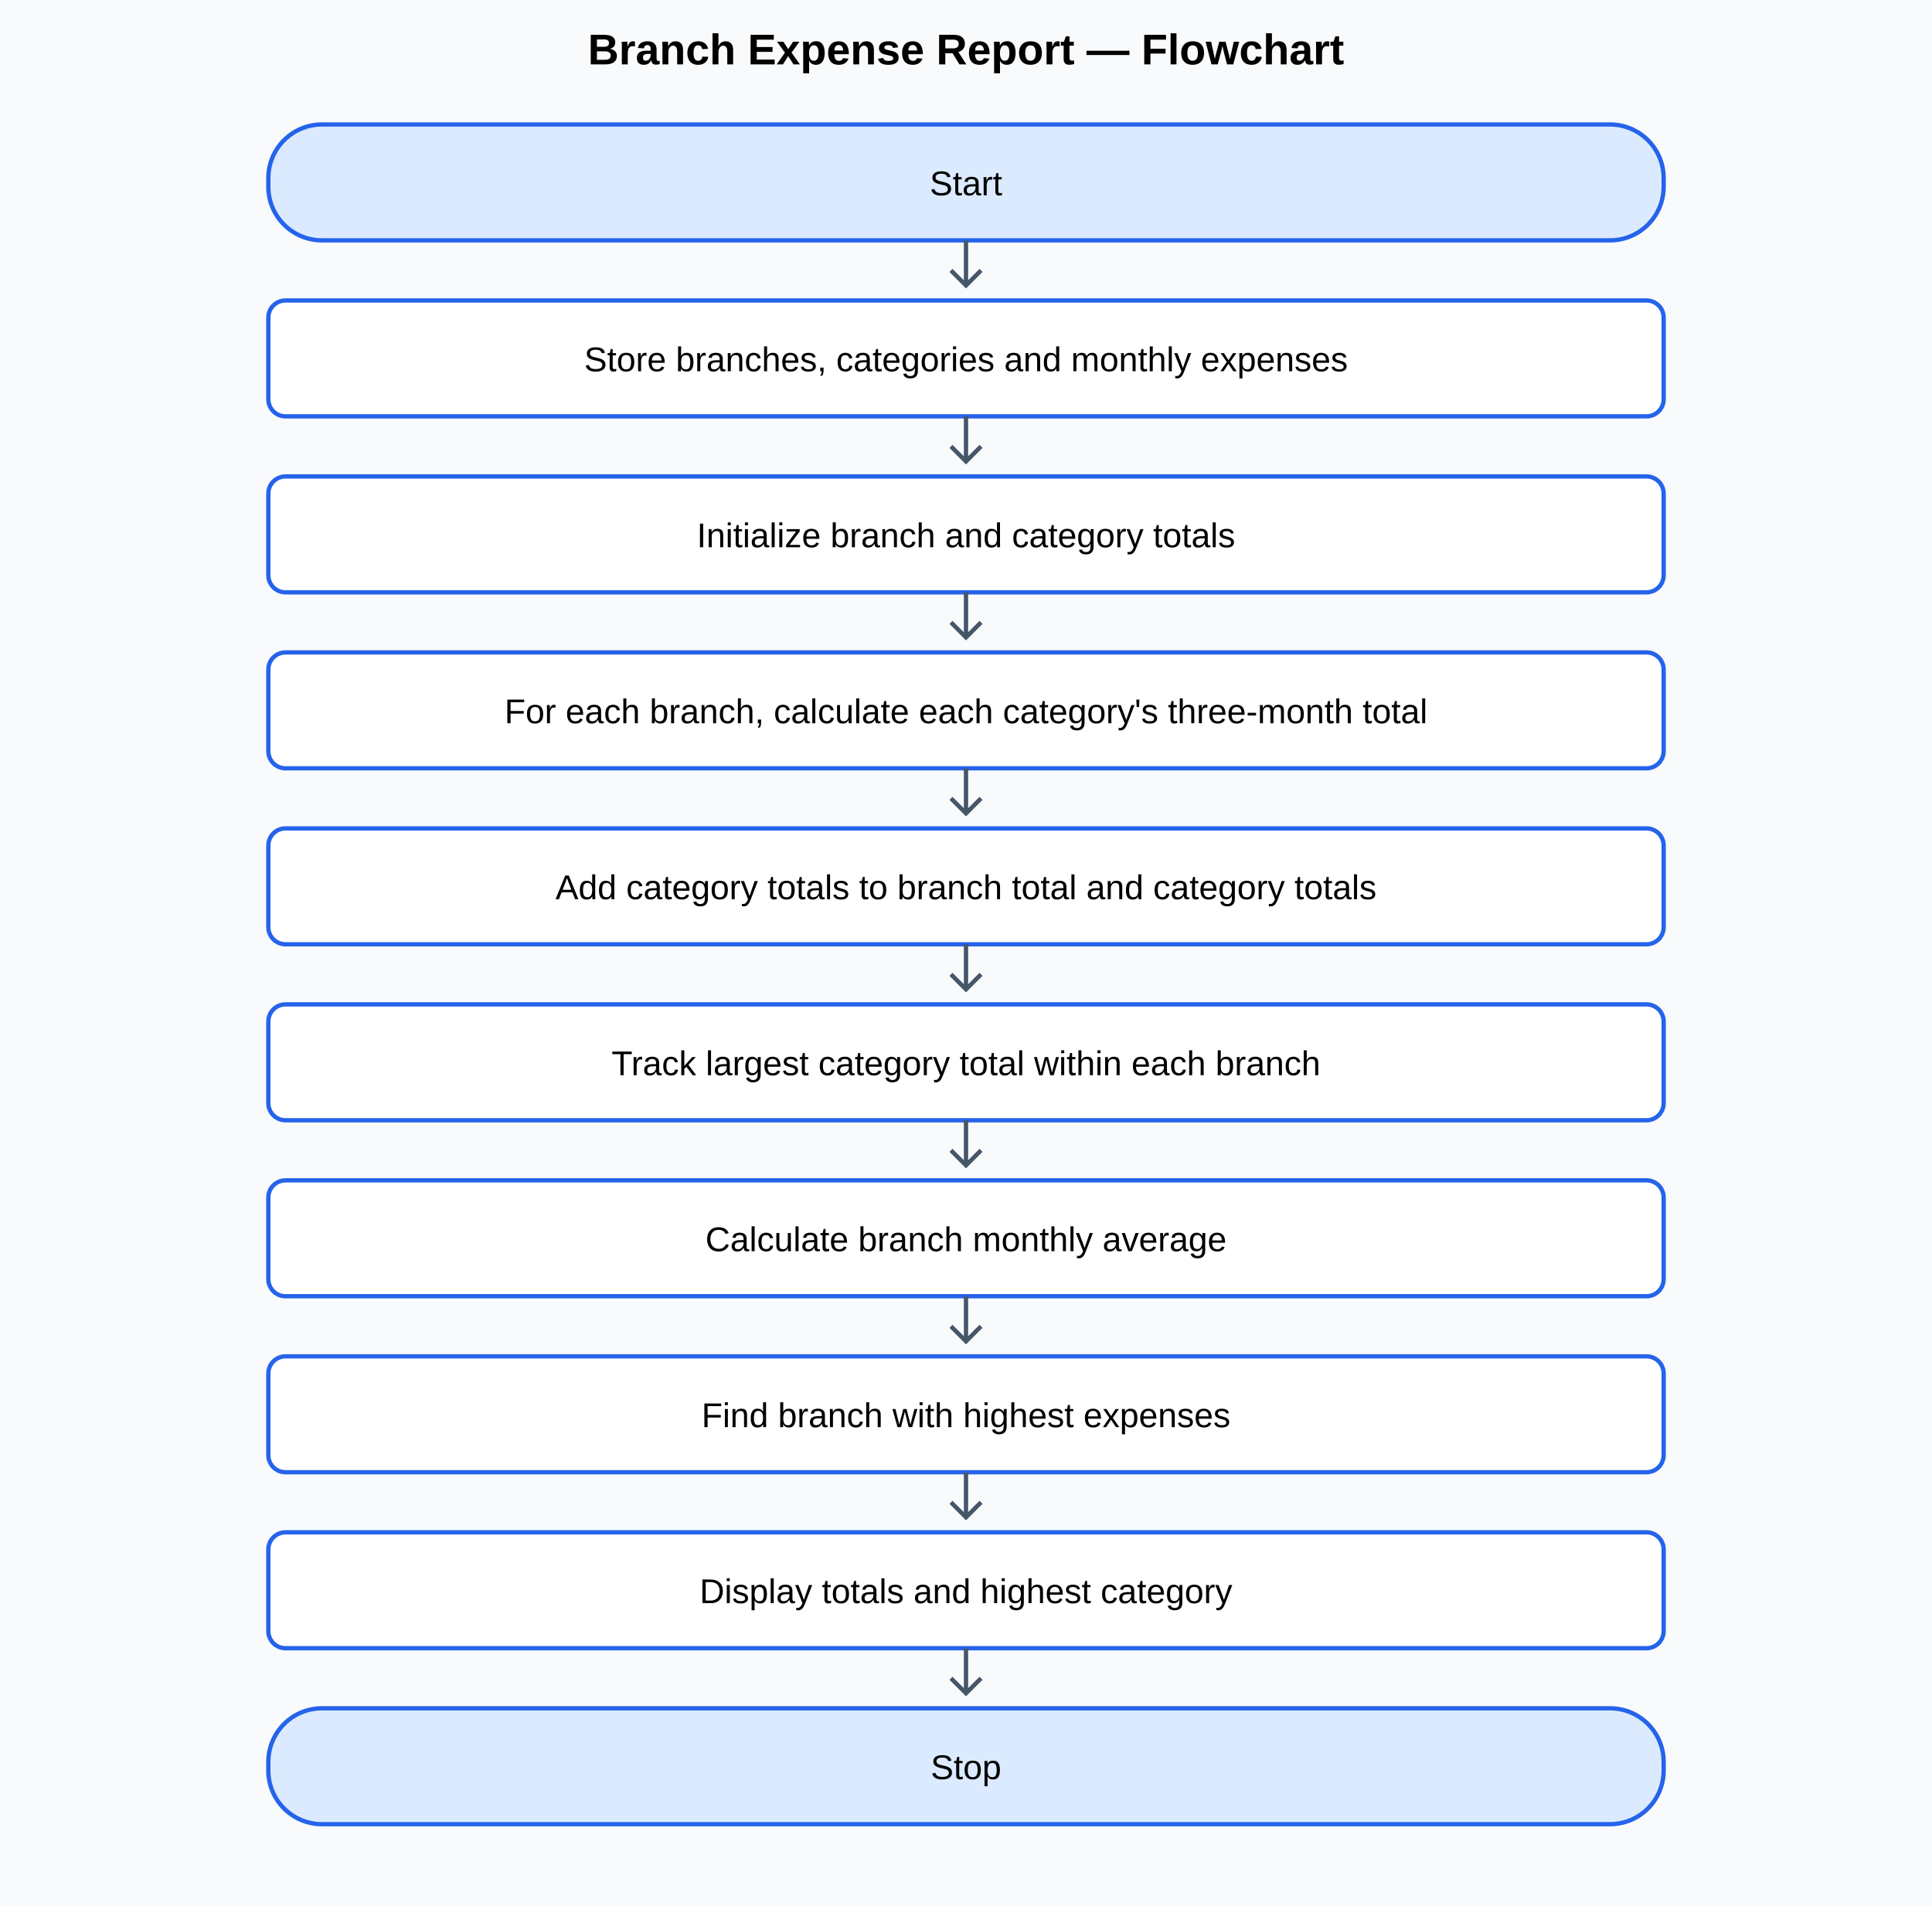
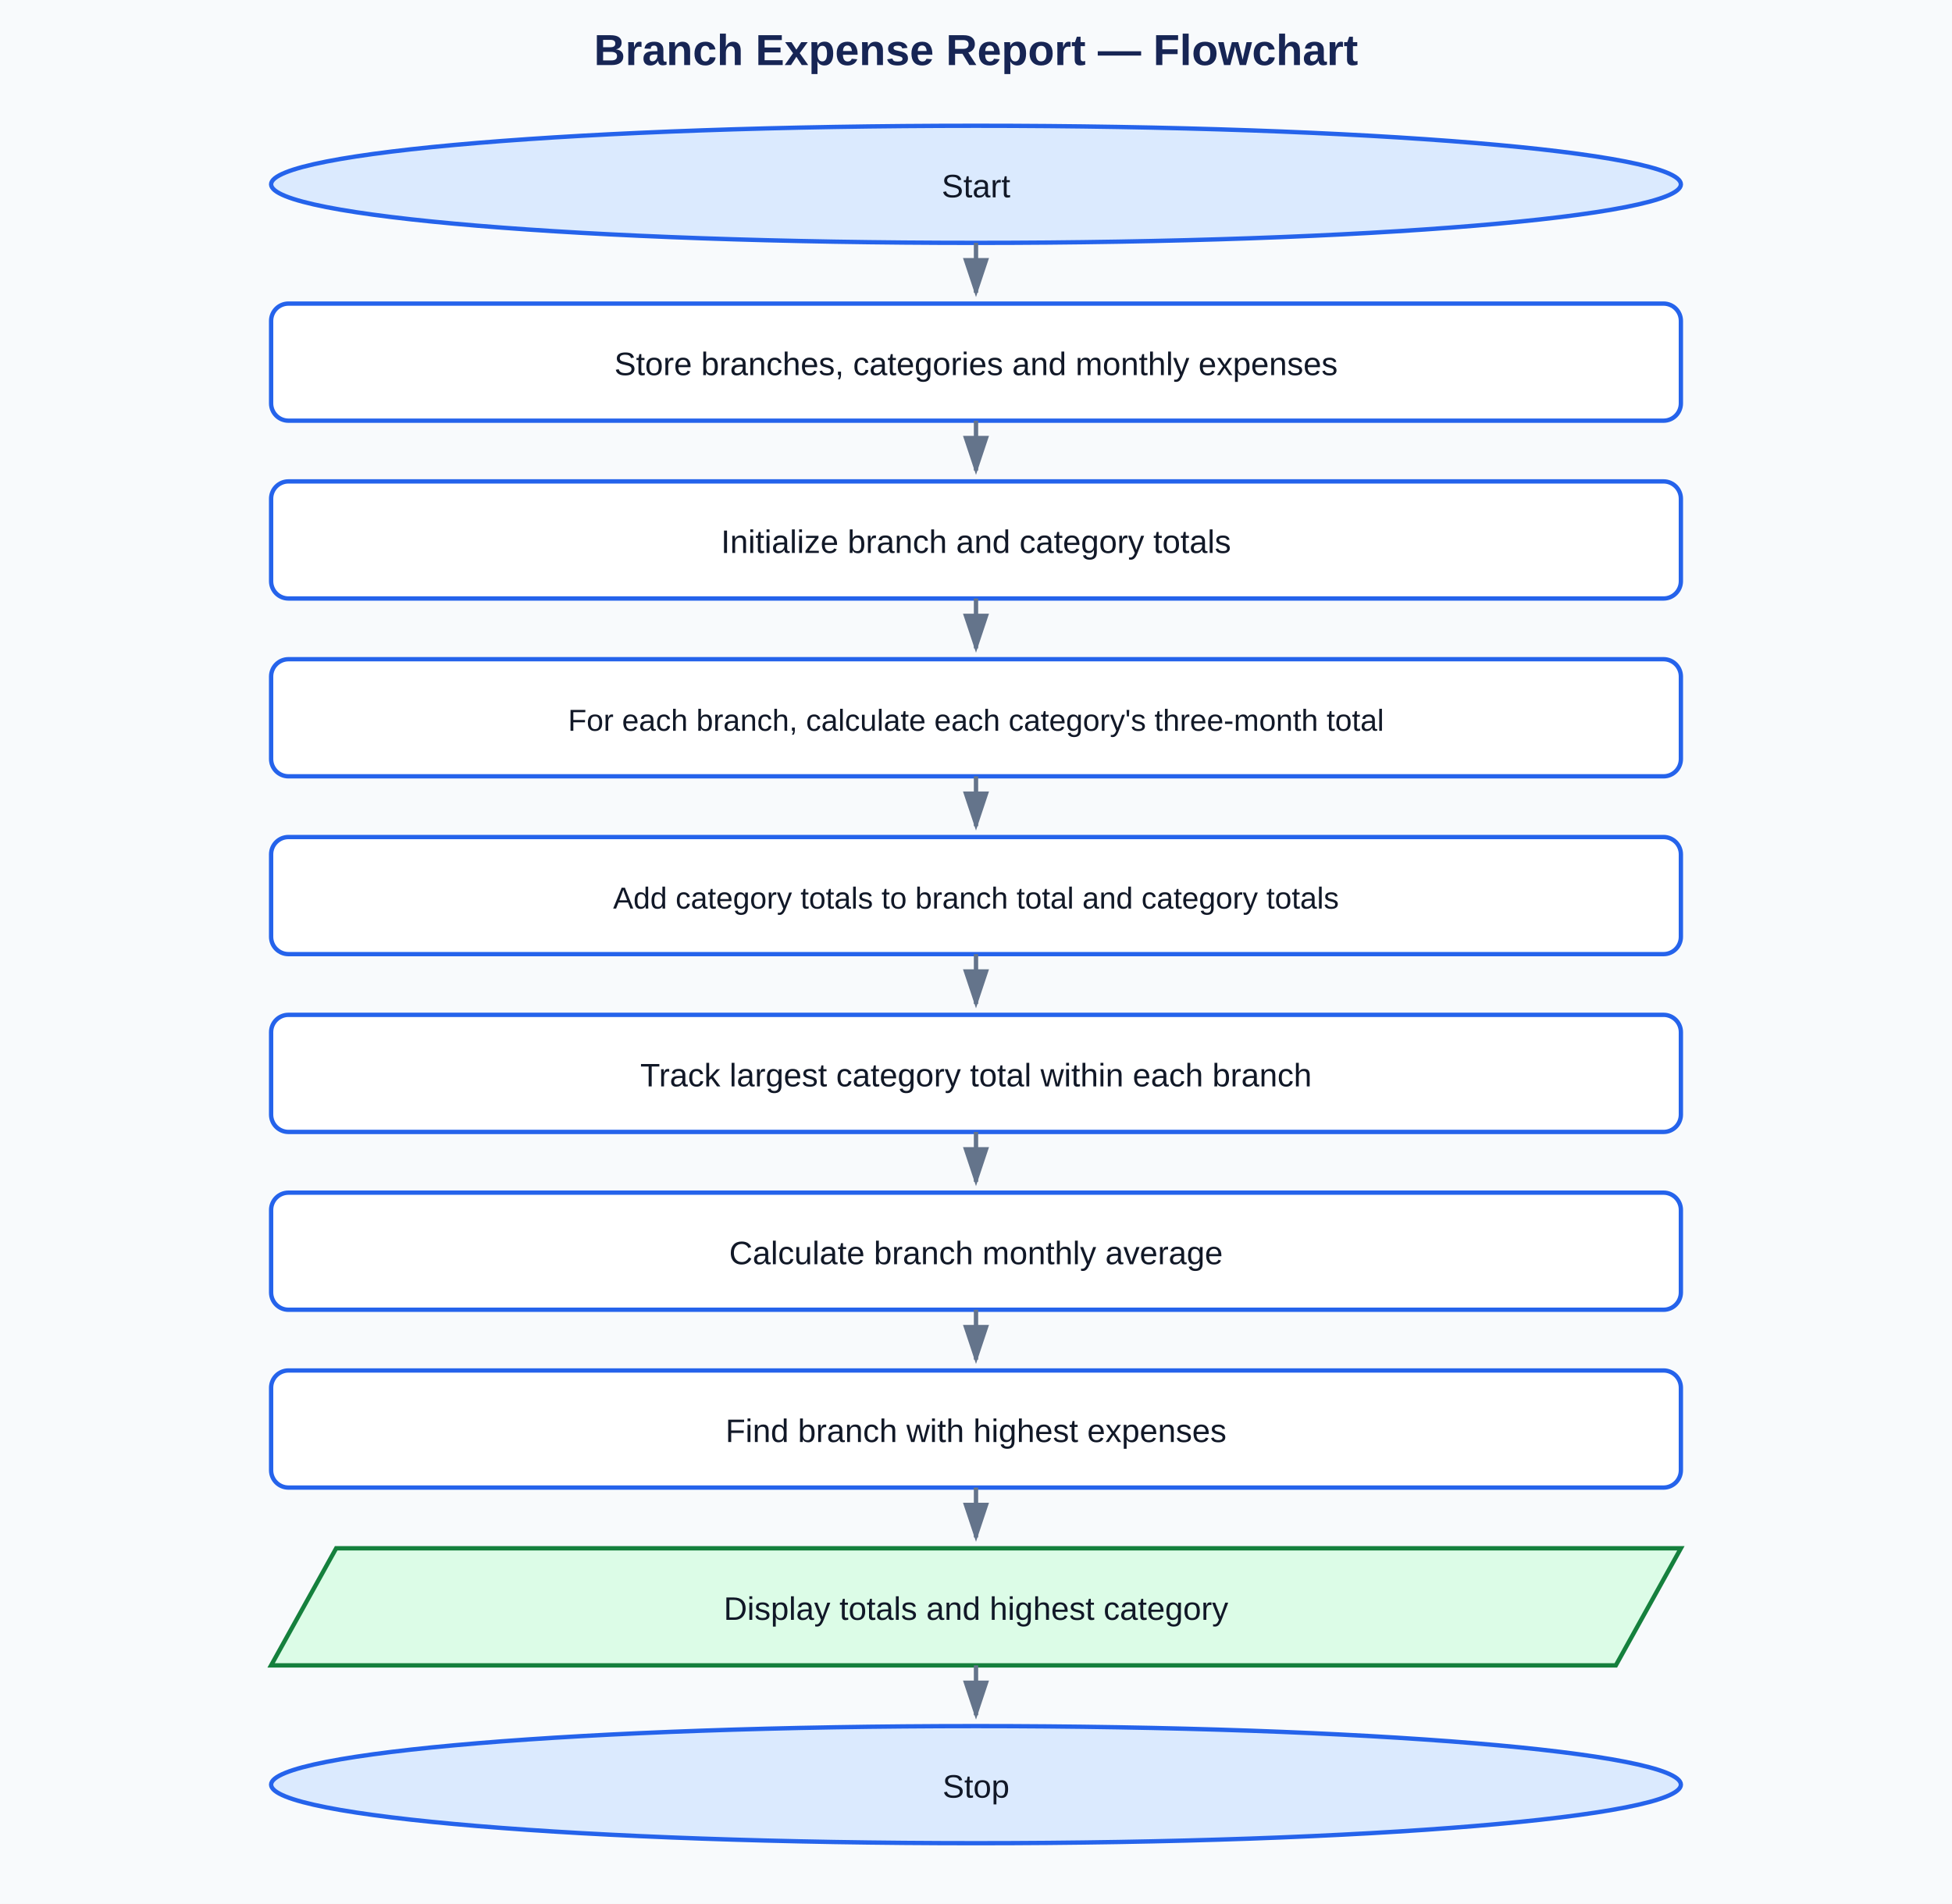
- <svg xmlns="http://www.w3.org/2000/svg" width="900" height="888" viewBox="0 0 900 888">
+ <svg xmlns="http://www.w3.org/2000/svg" width="900" height="878" viewBox="0 0 900 878">
+   <defs>
+     <marker id="arrow" markerWidth="10" markerHeight="10" refX="8" refY="3" orient="auto">
+       <path d="M0 0 L0 6 L9 3 z" fill="#64748b" />
+     </marker>
+   </defs>
  <rect width="100%" height="100%" fill="#f8fafc" />
-   <text x="450" y="30" text-anchor="middle" font-family="Arial" font-size="20" font-weight="bold">Branch Expense Report — Flowchart</text>
-   <rect x="125" y="58" width="650" height="54" rx="25" fill="#dbeafe" stroke="#2563eb" stroke-width="2" />
-   <text x="450" y="91" text-anchor="middle" font-family="Arial" font-size="16">Start</text>
-   <path d="M450 112 v21 m-7 -7 l7 7 7 -7" stroke="#475569" stroke-width="2" fill="none" />
-   <rect x="125" y="140" width="650" height="54" rx="8" fill="white" stroke="#2563eb" stroke-width="2" />
-   <text x="450" y="173" text-anchor="middle" font-family="Arial" font-size="16">Store branches, categories and monthly expenses</text>
-   <path d="M450 194 v21 m-7 -7 l7 7 7 -7" stroke="#475569" stroke-width="2" fill="none" />
-   <rect x="125" y="222" width="650" height="54" rx="8" fill="white" stroke="#2563eb" stroke-width="2" />
-   <text x="450" y="255" text-anchor="middle" font-family="Arial" font-size="16">Initialize branch and category totals</text>
-   <path d="M450 276 v21 m-7 -7 l7 7 7 -7" stroke="#475569" stroke-width="2" fill="none" />
-   <rect x="125" y="304" width="650" height="54" rx="8" fill="white" stroke="#2563eb" stroke-width="2" />
-   <text x="450" y="337" text-anchor="middle" font-family="Arial" font-size="16">For each branch, calculate each category's three-month total</text>
-   <path d="M450 358 v21 m-7 -7 l7 7 7 -7" stroke="#475569" stroke-width="2" fill="none" />
-   <rect x="125" y="386" width="650" height="54" rx="8" fill="white" stroke="#2563eb" stroke-width="2" />
-   <text x="450" y="419" text-anchor="middle" font-family="Arial" font-size="16">Add category totals to branch total and category totals</text>
-   <path d="M450 440 v21 m-7 -7 l7 7 7 -7" stroke="#475569" stroke-width="2" fill="none" />
-   <rect x="125" y="468" width="650" height="54" rx="8" fill="white" stroke="#2563eb" stroke-width="2" />
-   <text x="450" y="501" text-anchor="middle" font-family="Arial" font-size="16">Track largest category total within each branch</text>
-   <path d="M450 522 v21 m-7 -7 l7 7 7 -7" stroke="#475569" stroke-width="2" fill="none" />
-   <rect x="125" y="550" width="650" height="54" rx="8" fill="white" stroke="#2563eb" stroke-width="2" />
-   <text x="450" y="583" text-anchor="middle" font-family="Arial" font-size="16">Calculate branch monthly average</text>
-   <path d="M450 604 v21 m-7 -7 l7 7 7 -7" stroke="#475569" stroke-width="2" fill="none" />
-   <rect x="125" y="632" width="650" height="54" rx="8" fill="white" stroke="#2563eb" stroke-width="2" />
-   <text x="450" y="665" text-anchor="middle" font-family="Arial" font-size="16">Find branch with highest expenses</text>
-   <path d="M450 686 v21 m-7 -7 l7 7 7 -7" stroke="#475569" stroke-width="2" fill="none" />
-   <rect x="125" y="714" width="650" height="54" rx="8" fill="white" stroke="#2563eb" stroke-width="2" />
-   <text x="450" y="747" text-anchor="middle" font-family="Arial" font-size="16">Display totals and highest category</text>
-   <path d="M450 768 v21 m-7 -7 l7 7 7 -7" stroke="#475569" stroke-width="2" fill="none" />
-   <rect x="125" y="796" width="650" height="54" rx="25" fill="#dbeafe" stroke="#2563eb" stroke-width="2" />
-   <text x="450" y="829" text-anchor="middle" font-family="Arial" font-size="16">Stop</text>
+   <text x="450" y="30" text-anchor="middle" font-family="Arial" font-size="20" font-weight="bold" fill="#172554">Branch Expense Report — Flowchart</text>
+   <ellipse cx="450" cy="85" rx="325" ry="27" fill="#dbeafe" stroke="#2563eb" stroke-width="2" />
+   <text x="450" y="91" text-anchor="middle" font-family="Arial" font-size="15" fill="#111827">Start</text>
+   <path d="M450 112 V135" stroke="#64748b" stroke-width="2" fill="none" marker-end="url(#arrow)" />
+   <rect x="125" y="140" width="650" height="54" rx="8" fill="#ffffff" stroke="#2563eb" stroke-width="2" />
+   <text x="450" y="173" text-anchor="middle" font-family="Arial" font-size="15" fill="#111827">Store branches, categories and monthly expenses</text>
+   <path d="M450 194 V217" stroke="#64748b" stroke-width="2" fill="none" marker-end="url(#arrow)" />
+   <rect x="125" y="222" width="650" height="54" rx="8" fill="#ffffff" stroke="#2563eb" stroke-width="2" />
+   <text x="450" y="255" text-anchor="middle" font-family="Arial" font-size="15" fill="#111827">Initialize branch and category totals</text>
+   <path d="M450 276 V299" stroke="#64748b" stroke-width="2" fill="none" marker-end="url(#arrow)" />
+   <rect x="125" y="304" width="650" height="54" rx="8" fill="#ffffff" stroke="#2563eb" stroke-width="2" />
+   <text x="450" y="337" text-anchor="middle" font-family="Arial" font-size="14" fill="#111827">For each branch, calculate each category's three-month total</text>
+   <path d="M450 358 V381" stroke="#64748b" stroke-width="2" fill="none" marker-end="url(#arrow)" />
+   <rect x="125" y="386" width="650" height="54" rx="8" fill="#ffffff" stroke="#2563eb" stroke-width="2" />
+   <text x="450" y="419" text-anchor="middle" font-family="Arial" font-size="14" fill="#111827">Add category totals to branch total and category totals</text>
+   <path d="M450 440 V463" stroke="#64748b" stroke-width="2" fill="none" marker-end="url(#arrow)" />
+   <rect x="125" y="468" width="650" height="54" rx="8" fill="#ffffff" stroke="#2563eb" stroke-width="2" />
+   <text x="450" y="501" text-anchor="middle" font-family="Arial" font-size="15" fill="#111827">Track largest category total within each branch</text>
+   <path d="M450 522 V545" stroke="#64748b" stroke-width="2" fill="none" marker-end="url(#arrow)" />
+   <rect x="125" y="550" width="650" height="54" rx="8" fill="#ffffff" stroke="#2563eb" stroke-width="2" />
+   <text x="450" y="583" text-anchor="middle" font-family="Arial" font-size="15" fill="#111827">Calculate branch monthly average</text>
+   <path d="M450 604 V627" stroke="#64748b" stroke-width="2" fill="none" marker-end="url(#arrow)" />
+   <rect x="125" y="632" width="650" height="54" rx="8" fill="#ffffff" stroke="#2563eb" stroke-width="2" />
+   <text x="450" y="665" text-anchor="middle" font-family="Arial" font-size="15" fill="#111827">Find branch with highest expenses</text>
+   <path d="M450 686 V709" stroke="#64748b" stroke-width="2" fill="none" marker-end="url(#arrow)" />
+   <polygon points="155,714 775,714 745,768 125,768" fill="#dcfce7" stroke="#15803d" stroke-width="2" />
+   <text x="450" y="747" text-anchor="middle" font-family="Arial" font-size="15" fill="#111827">Display totals and highest category</text>
+   <path d="M450 768 V791" stroke="#64748b" stroke-width="2" fill="none" marker-end="url(#arrow)" />
+   <ellipse cx="450" cy="823" rx="325" ry="27" fill="#dbeafe" stroke="#2563eb" stroke-width="2" />
+   <text x="450" y="829" text-anchor="middle" font-family="Arial" font-size="15" fill="#111827">Stop</text>
</svg>
